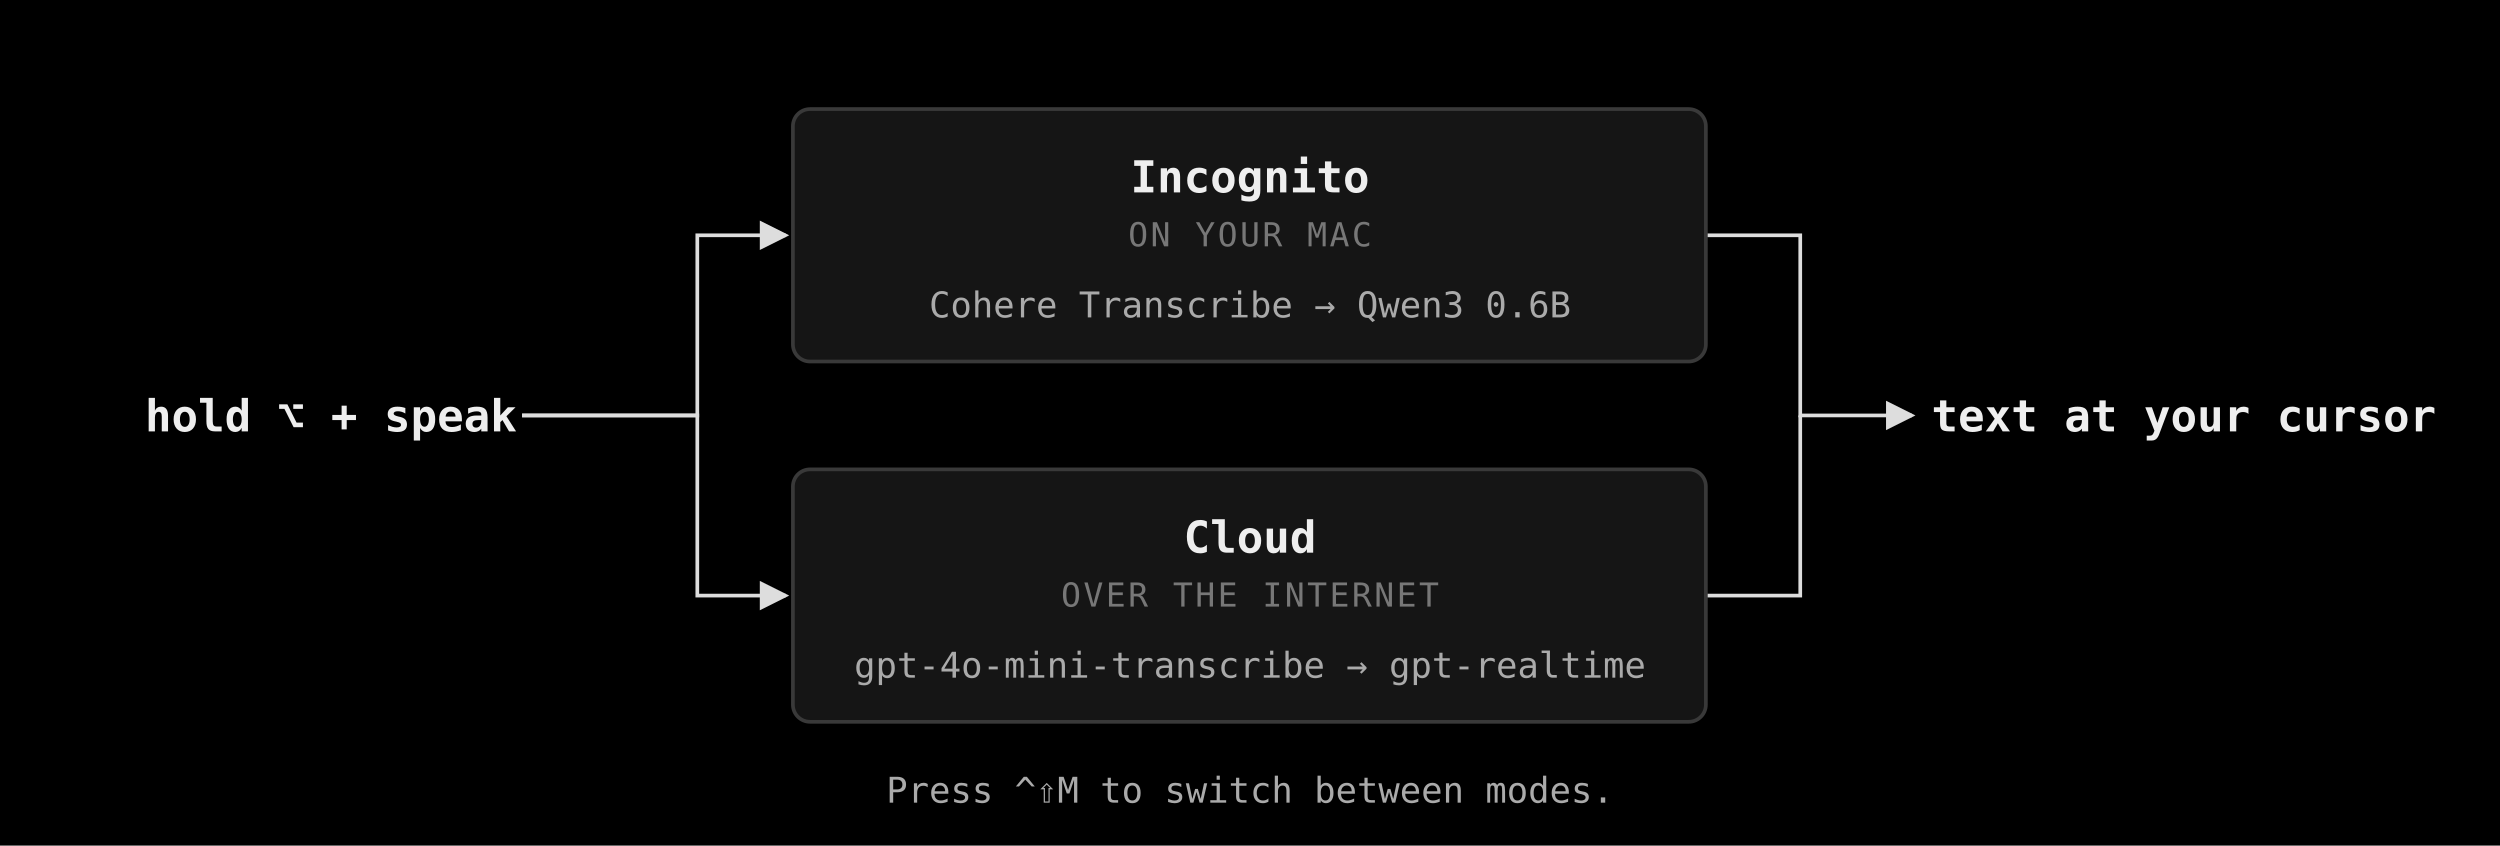
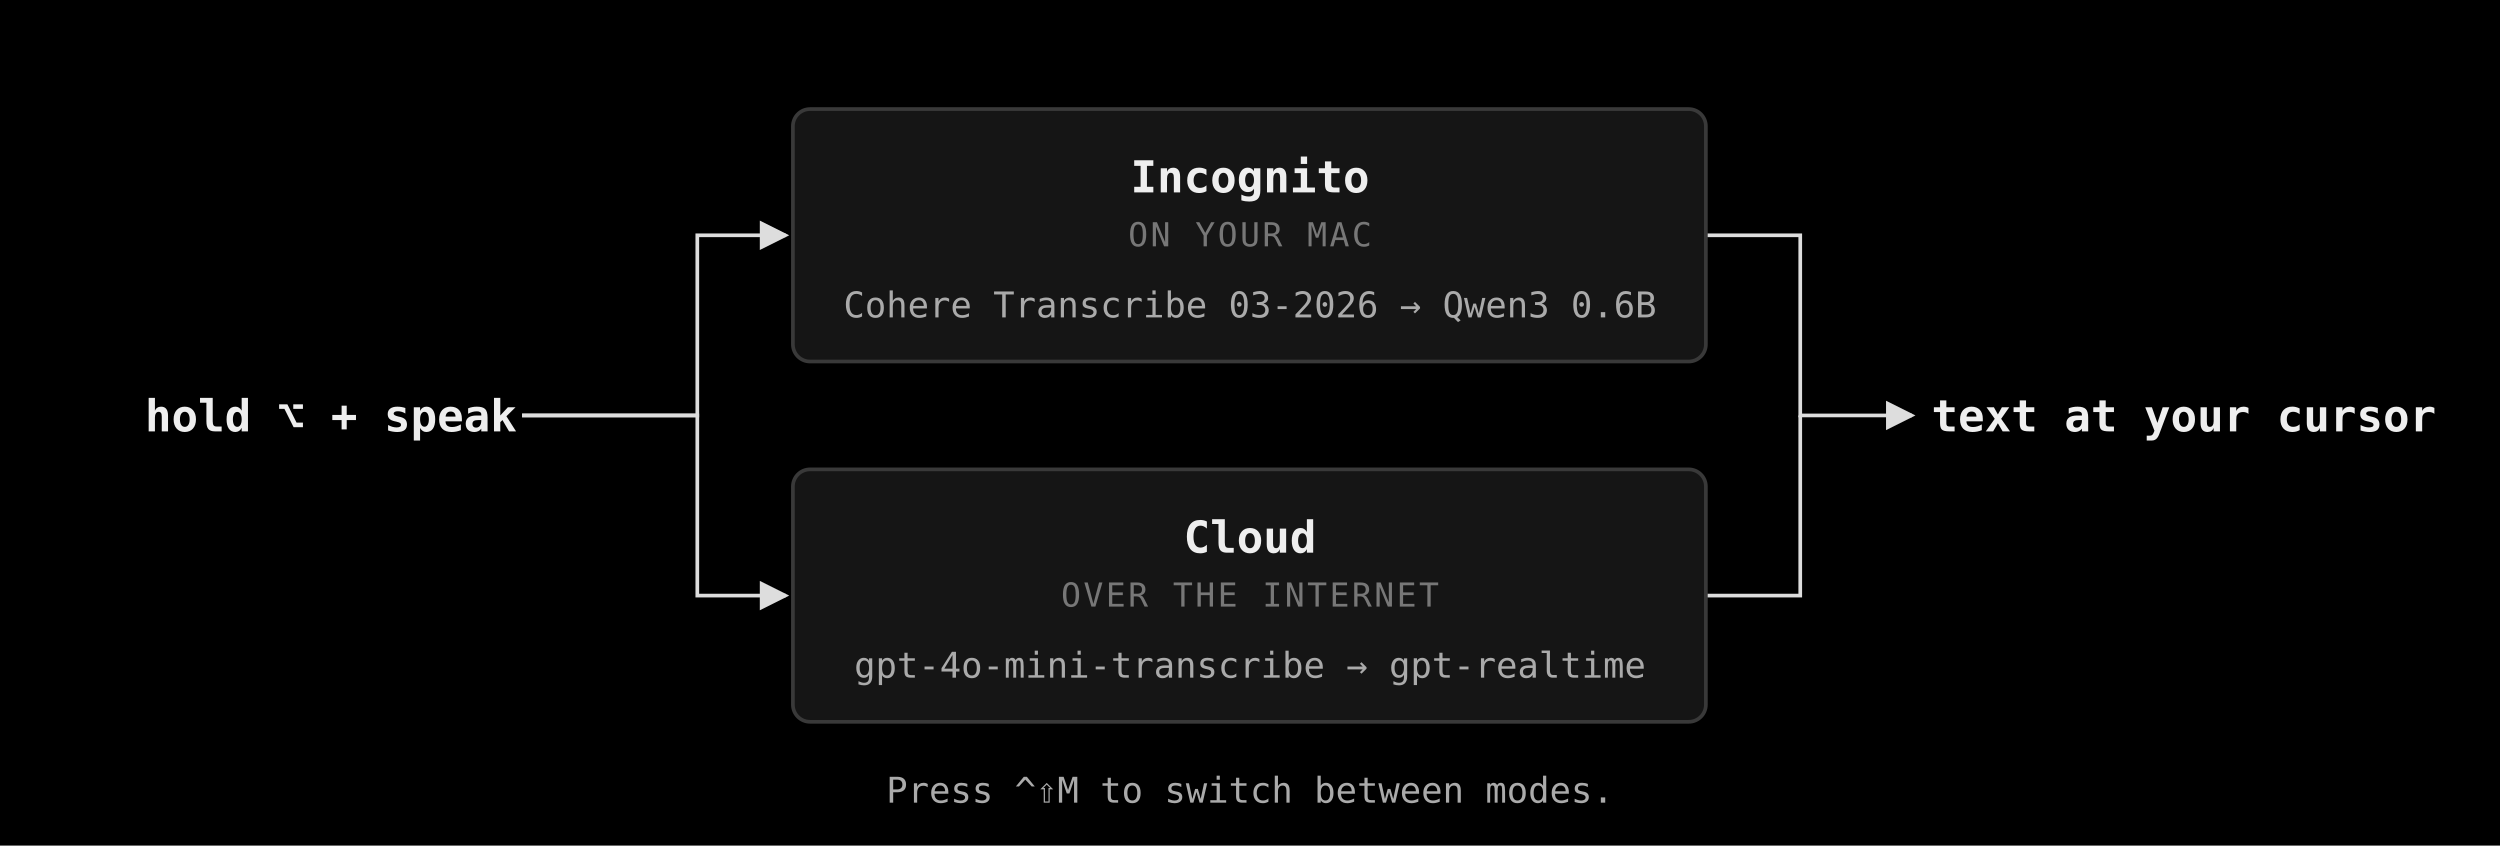
<svg xmlns="http://www.w3.org/2000/svg" width="2040" height="690" viewBox="0 0 2040 690">
  <defs>
    <marker id="arrow" markerWidth="8" markerHeight="8" refX="7" refY="4" orient="auto">
      <path d="M0 0L8 4L0 8Z" fill="#dddddd" />
    </marker>
  </defs>
  <rect width="2040" height="690" fill="#000000" />
  <g fill="none" stroke="#dddddd" stroke-width="3">
    <path d="M426 339H569V192H641" marker-end="url(#arrow)" />
    <path d="M426 339H569V486H641" marker-end="url(#arrow)" />
    <path d="M1392 192H1469V339H1560" marker-end="url(#arrow)" />
    <path d="M1392 486H1469V339" />
  </g>
  <g fill="#151515" stroke="#393939" stroke-width="3">
    <rect x="647" y="89" width="745" height="206" rx="14" />
    <rect x="647" y="383" width="745" height="206" rx="14" />
  </g>
  <g font-family="Menlo, Monaco, monospace" text-anchor="middle">
    <text x="1020" y="157" fill="#eeeeee" font-size="36" font-weight="700">Incognito</text>
    <text x="1020" y="201" fill="#777777" font-size="27" letter-spacing="2">ON YOUR MAC</text>
-     <text x="1020" y="259" fill="#aaaaaa" font-size="29">Cohere Transcribe → Qwen3 0.6B</text>
+     <text x="1020" y="259" fill="#aaaaaa" font-size="29">Cohere Transcribe 03-2026 → Qwen3 0.6B</text>
    <text x="1020" y="451" fill="#eeeeee" font-size="36" font-weight="700">Cloud</text>
    <text x="1020" y="495" fill="#777777" font-size="27" letter-spacing="2">OVER THE INTERNET</text>
    <text x="1020" y="553" fill="#aaaaaa" font-size="29">gpt-4o-mini-transcribe → gpt-realtime</text>
    <text x="270" y="352" fill="#eeeeee" font-size="36" font-weight="700">hold ⌥ + speak</text>
    <text x="1782" y="352" fill="#eeeeee" font-size="36" font-weight="700">text at your cursor</text>
    <text x="1020" y="655" fill="#aaaaaa" font-size="29">Press ^⇧M to switch between modes.</text>
  </g>
</svg>
